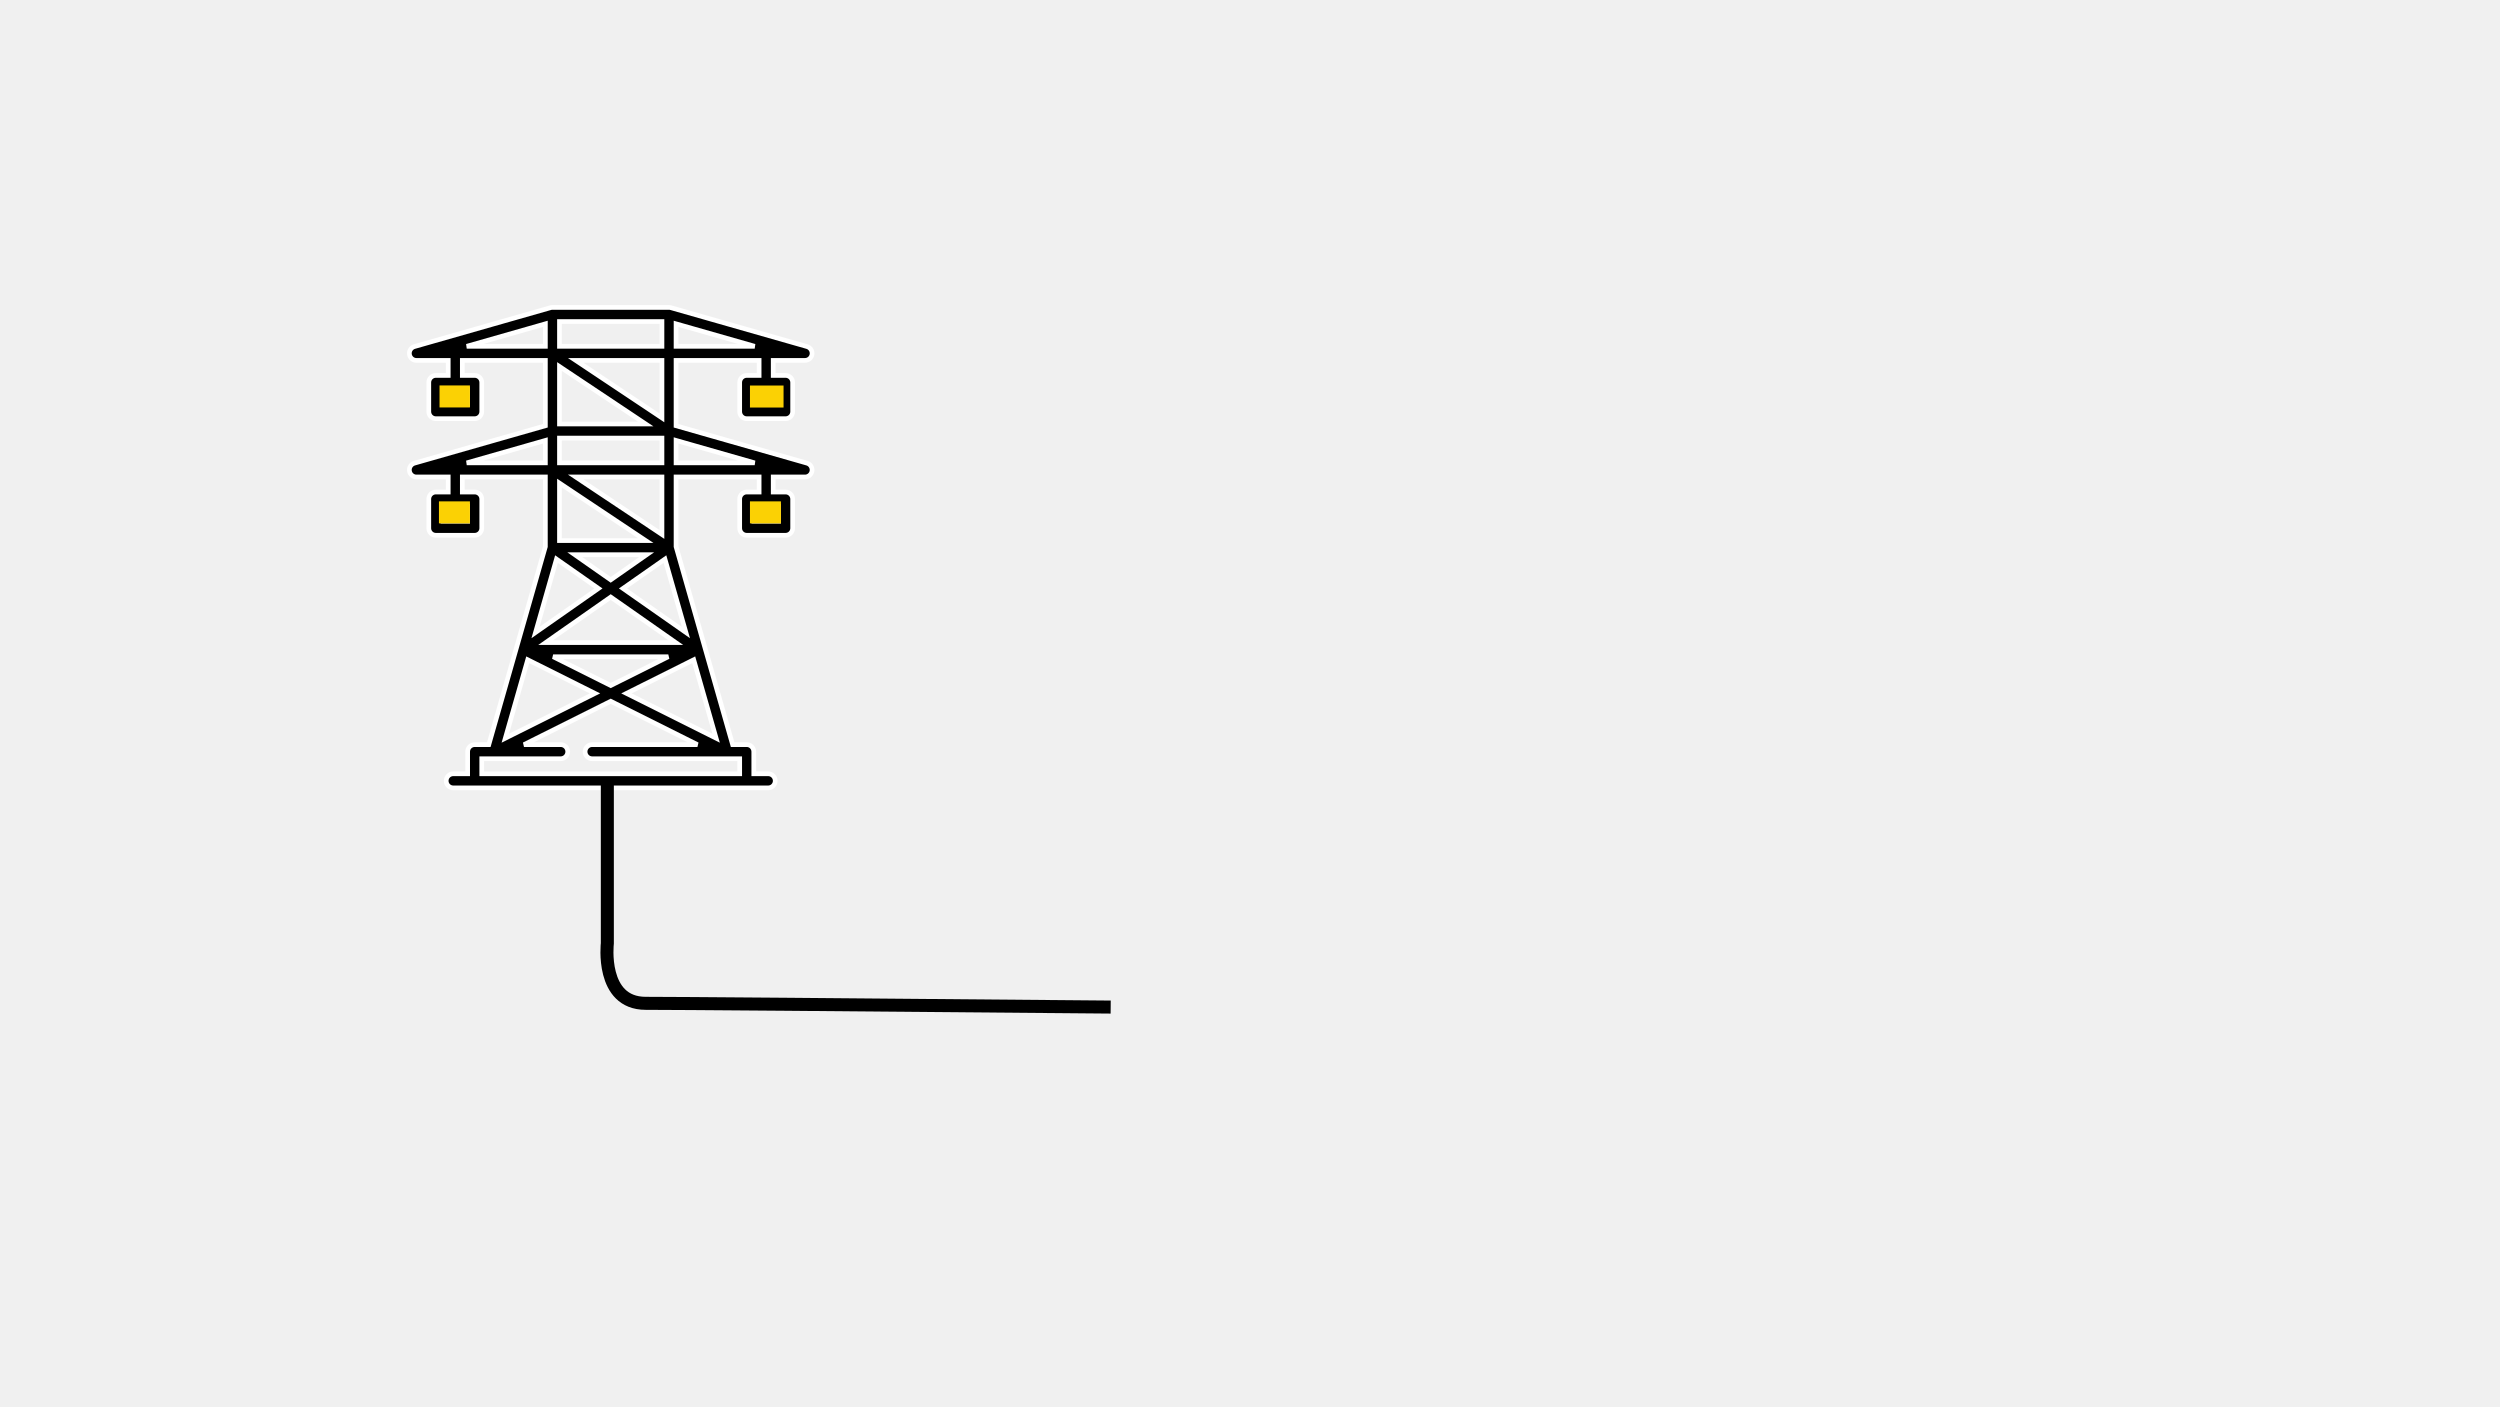
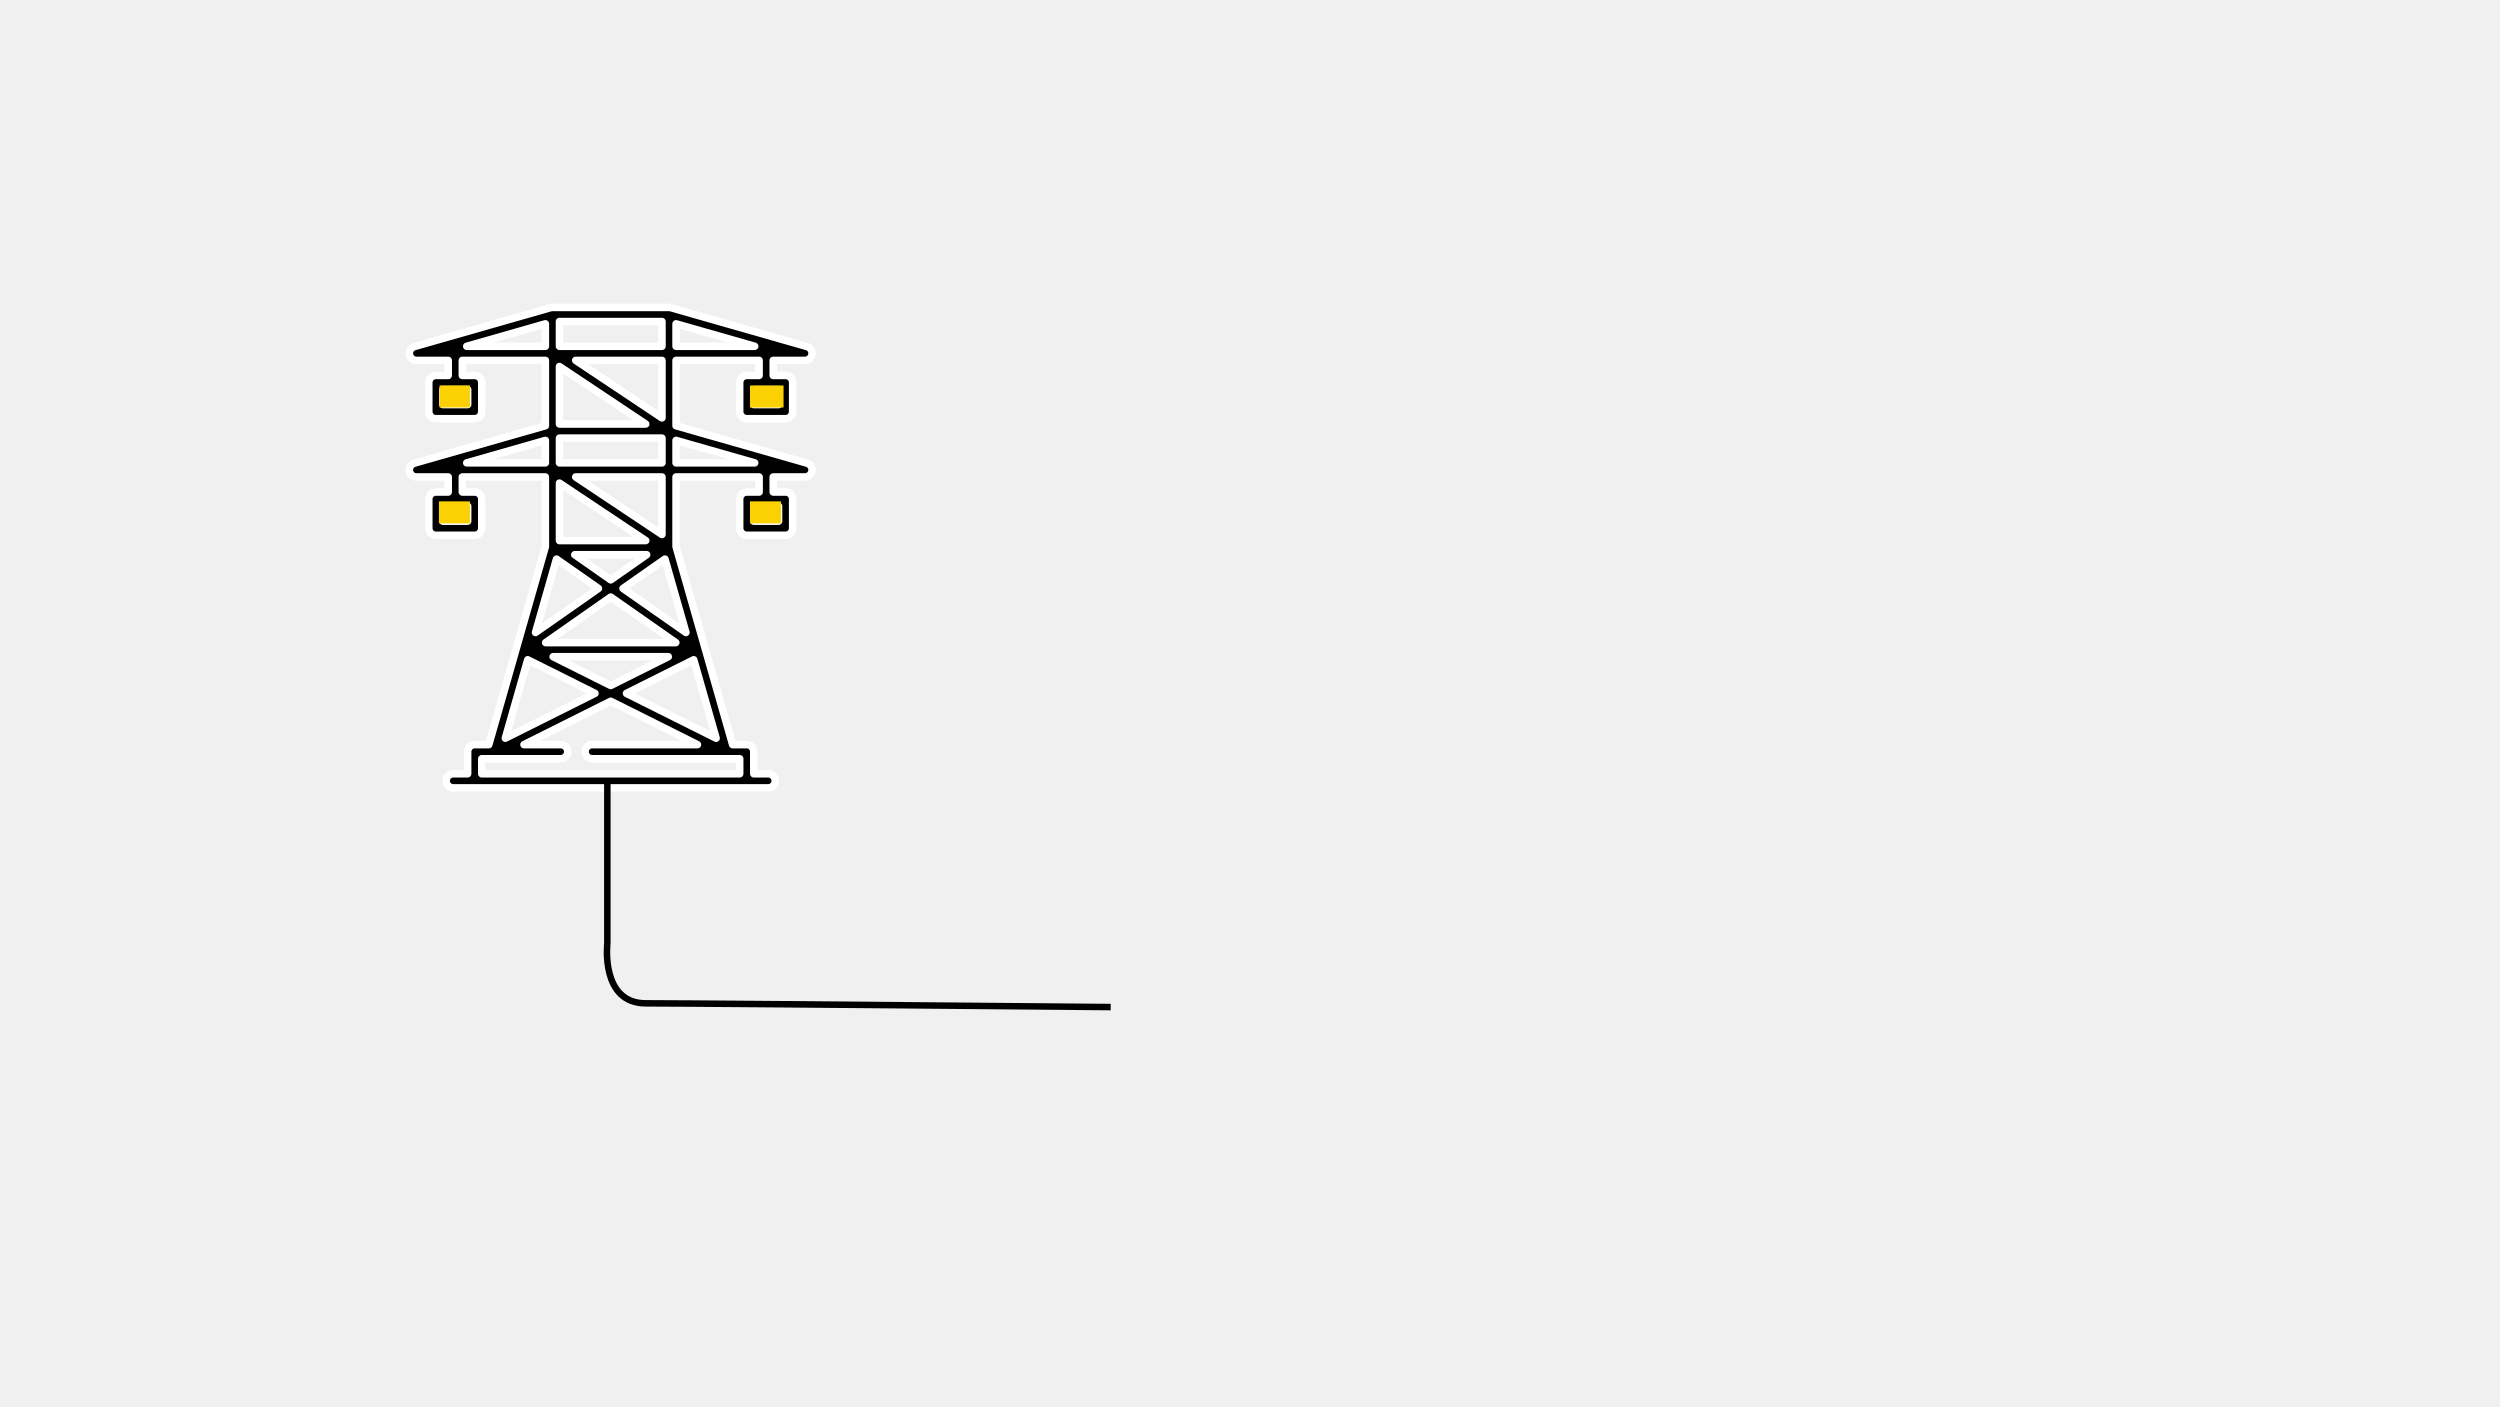
<svg xmlns="http://www.w3.org/2000/svg" id="elcos-sinotticomains" viewBox="0 0 1920 1080" shape-rendering="geometricPrecision" text-rendering="geometricPrecision">
  <g id="elcos-sinotticomains-u-tower" transform="matrix(.720669 0 0 0.720674 284.5416 237.9647)">
    <g id="elcos-sinotticomains-s-g1">
-       <path id="elcos-sinotticomains-s-path1" d="M465.135,165.947L325.631,126.09v-69.652h88.512v16.036h-13.194c-4.149,0-7.512,3.362-7.512,7.512v31.062c0,4.15,3.363,7.512,7.512,7.512h41.415c4.149,0,7.512-3.362,7.512-7.512v-31.061c0-4.15-3.363-7.512-7.512-7.512h-13.197v-16.037h33.905c3.746,0,6.92-2.76,7.44-6.47s-1.774-7.235-5.376-8.265L320.359,0.341c-.008-.003-.017-.005-.025-.007l-.152-.043c-.059-.017-.117-.026-.176-.041-.161-.042-.323-.082-.488-.113-.12-.023-.239-.038-.359-.055-.119-.017-.237-.035-.358-.046-.166-.015-.332-.021-.498-.025-.062-.003-.122-.011-.184-.011h-.161c-.007,0-.015,0-.022,0h-123.872c-.013,0-.027,0-.04,0h-.147c-.057,0-.113.007-.17.009-.172.004-.344.01-.516.026-.115.01-.228.028-.343.044-.124.018-.248.033-.374.057-.162.031-.321.07-.478.111-.061.016-.122.025-.183.042l-.156.045c-.006.002-.012.003-.018.005L46.861,41.703c-3.602,1.03-5.895,4.555-5.375,8.265s3.694,6.47,7.44,6.47h33.903v16.036h-13.197c-4.149,0-7.512,3.362-7.512,7.512v31.062c0,4.15,3.363,7.512,7.512,7.512h41.415c4.149,0,7.512-3.362,7.512-7.512v-31.061c0-4.15-3.363-7.512-7.512-7.512h-13.196v-16.037h88.514v69.651L46.861,165.947c-3.602,1.03-5.895,4.555-5.375,8.265s3.694,6.47,7.44,6.47h33.903v16.036h-13.197c-4.149,0-7.512,3.362-7.512,7.512v31.062c0,4.15,3.363,7.512,7.512,7.512h41.415c4.149,0,7.512-3.362,7.512-7.512v-31.062c0-4.15-3.363-7.512-7.512-7.512h-13.196v-16.036h88.514v74.265L155.642,362.473c-.001.004-.002.009-.004.013l-.06.209c-.001.003-.002.007-.003.01l-.014.049c-.002.009-.005.018-.008.026L126.086,465.91h-15.041c-4.149,0-7.512,3.362-7.512,7.512v23.551h-15.35c-4.149,0-7.512,3.362-7.512,7.512s3.363,7.512,7.512,7.512h22.864h289.904h22.862c4.149,0,7.512-3.362,7.512-7.512s-3.363-7.512-7.512-7.512h-15.35v-23.551c0-4.15-3.363-7.512-7.512-7.512h-15.042L356.444,362.787c-.004-.015-.009-.031-.013-.046l-.068-.239c-.004-.012-.007-.024-.01-.036l-30.721-107.52v-74.265h88.512v16.036h-13.194c-4.149,0-7.512,3.362-7.512,7.512v31.062c0,4.15,3.363,7.512,7.512,7.512h41.415c4.149,0,7.512-3.362,7.512-7.512v-31.061c0-4.15-3.363-7.512-7.512-7.512h-13.197v-16.036h33.905c3.746,0,6.92-2.76,7.44-6.47.517-3.71-1.777-7.235-5.378-8.265ZM434.852,87.499v16.038h-26.391v-16.038h26.391ZM325.631,17.472l83.804,23.943h-83.804v-23.943ZM103.535,87.499v16.038h-26.391v-16.038h26.391Zm0,124.242v16.038h-26.391v-16.038h26.391ZM201.389,15.024h109.218v26.391h-109.218v-26.391ZM310.607,56.438v61.281L218.685,56.438h91.922ZM201.389,62.963l91.92,61.28h-91.92v-61.28Zm0,76.304h109.218v26.392h-109.218v-26.392ZM186.647,357.199l69.352-48.546l69.352,48.546h-138.704Zm130.714,15.024l-61.363,30.682-61.362-30.682h122.725ZM217.708,263.511h76.58l-38.29,26.802-38.29-26.802Zm92.899-82.829v61.28l-91.921-61.28h91.921Zm-109.218,6.524l91.923,61.282h-91.923v-61.282ZM102.56,41.414l83.805-23.943v23.943h-83.805Zm0,124.244l83.805-23.945v23.945h-83.805Zm95.644,102.54l44.695,31.286-67.042,46.928l22.347-78.214ZM167.552,375.477l71.649,35.825-95.533,47.767l23.884-83.592ZM380.237,480.939v0h.002c.009,0,.019-.002.028-.002h13.173v16.039h-.001-274.879v-16.039h13.172c.01,0,.019.002.028.002.011,0,.023-.002.034-.002h.108c.013,0,.027,0,.04,0h70.751c4.149,0,7.512-3.362,7.512-7.512s-3.363-7.512-7.512-7.512h-39.119l92.424-46.212l92.424,46.212h-112.238c-4.149,0-7.512,3.362-7.512,7.512s3.363,7.512,7.512,7.512h144.019c.011,0,.023.002.034.002Zm-11.909-21.87l-95.533-47.767l71.649-35.825l23.884,83.592ZM336.14,346.413l-67.043-46.929l44.695-31.286l22.348,78.215ZM325.631,165.658v-23.944l83.805,23.944h-83.805Zm109.221,46.083v16.038h-26.391v-16.038h26.391Z" transform="translate(0-2.579341)" stroke="#fff" stroke-width="5" />
+       <path id="elcos-sinotticomains-s-path1" d="M465.135,165.947L325.631,126.09v-69.652h88.512v16.036h-13.194c-4.149,0-7.512,3.362-7.512,7.512v31.062c0,4.15,3.363,7.512,7.512,7.512h41.415c4.149,0,7.512-3.362,7.512-7.512v-31.061c0-4.15-3.363-7.512-7.512-7.512h-13.197v-16.037h33.905c3.746,0,6.92-2.76,7.44-6.47s-1.774-7.235-5.376-8.265L320.359,0.341c-.008-.003-.017-.005-.025-.007l-.152-.043c-.059-.017-.117-.026-.176-.041-.161-.042-.323-.082-.488-.113-.12-.023-.239-.038-.359-.055-.119-.017-.237-.035-.358-.046-.166-.015-.332-.021-.498-.025-.062-.003-.122-.011-.184-.011h-.161c-.007,0-.015,0-.022,0h-123.872c-.013,0-.027,0-.04,0h-.147c-.057,0-.113.007-.17.009-.172.004-.344.01-.516.026-.115.01-.228.028-.343.044-.124.018-.248.033-.374.057-.162.031-.321.07-.478.111-.061.016-.122.025-.183.042l-.156.045c-.006.002-.012.003-.018.005L46.861,41.703c-3.602,1.03-5.895,4.555-5.375,8.265s3.694,6.47,7.44,6.47h33.903v16.036h-13.197c-4.149,0-7.512,3.362-7.512,7.512v31.062c0,4.15,3.363,7.512,7.512,7.512h41.415c4.149,0,7.512-3.362,7.512-7.512v-31.061c0-4.15-3.363-7.512-7.512-7.512h-13.196v-16.037h88.514v69.651L46.861,165.947c-3.602,1.03-5.895,4.555-5.375,8.265s3.694,6.47,7.44,6.47h33.903v16.036h-13.197c-4.149,0-7.512,3.362-7.512,7.512v31.062c0,4.15,3.363,7.512,7.512,7.512h41.415c4.149,0,7.512-3.362,7.512-7.512v-31.062c0-4.15-3.363-7.512-7.512-7.512h-13.196v-16.036h88.514v74.265L155.642,362.473c-.001.004-.002.009-.004.013l-.06.209c-.001.003-.002.007-.003.01l-.014.049c-.002.009-.005.018-.008.026L126.086,465.91h-15.041c-4.149,0-7.512,3.362-7.512,7.512v23.551h-15.35c-4.149,0-7.512,3.362-7.512,7.512s3.363,7.512,7.512,7.512h22.864h289.904h22.862c4.149,0,7.512-3.362,7.512-7.512s-3.363-7.512-7.512-7.512h-15.35v-23.551c0-4.15-3.363-7.512-7.512-7.512h-15.042L356.444,362.787c-.004-.015-.009-.031-.013-.046l-.068-.239c-.004-.012-.007-.024-.01-.036l-30.721-107.52v-74.265h88.512v16.036h-13.194c-4.149,0-7.512,3.362-7.512,7.512v31.062c0,4.15,3.363,7.512,7.512,7.512h41.415c4.149,0,7.512-3.362,7.512-7.512v-31.061c0-4.15-3.363-7.512-7.512-7.512h-13.197v-16.036h33.905c3.746,0,6.92-2.76,7.44-6.47.517-3.71-1.777-7.235-5.378-8.265ZM434.852,87.499v16.038h-26.391v-16.038h26.391ZM325.631,17.472l83.804,23.943h-83.804v-23.943ZM103.535,87.499v16.038h-26.391v-16.038h26.391Zm0,124.242v16.038h-26.391v-16.038h26.391ZM201.389,15.024h109.218v26.391h-109.218v-26.391ZM310.607,56.438v61.281L218.685,56.438h91.922ZM201.389,62.963l91.92,61.28h-91.92v-61.28Zm0,76.304h109.218v26.392h-109.218v-26.392ZM186.647,357.199l69.352-48.546l69.352,48.546h-138.704Zm130.714,15.024l-61.363,30.682-61.362-30.682h122.725ZM217.708,263.511h76.58l-38.29,26.802-38.29-26.802Zm92.899-82.829v61.28l-91.921-61.28h91.921Zm-109.218,6.524l91.923,61.282h-91.923v-61.282ZM102.56,41.414l83.805-23.943v23.943h-83.805Zm0,124.244l83.805-23.945v23.945h-83.805Zm95.644,102.54l44.695,31.286-67.042,46.928l22.347-78.214ZM167.552,375.477l71.649,35.825-95.533,47.767l23.884-83.592ZM380.237,480.939v0h.002c.009,0,.019-.002.028-.002h13.173v16.039h-.001-274.879v-16.039h13.172c.01,0,.019.002.028.002.011,0,.023-.002.034-.002h.108c.013,0,.027,0,.04,0h70.751c4.149,0,7.512-3.362,7.512-7.512s-3.363-7.512-7.512-7.512h-39.119l92.424-46.212l92.424,46.212h-112.238c-4.149,0-7.512,3.362-7.512,7.512s3.363,7.512,7.512,7.512h144.019c.011,0,.023.002.034.002Zm-11.909-21.87l-95.533-47.767l71.649-35.825l23.884,83.592ZM336.14,346.413l-67.043-46.929l44.695-31.286l22.348,78.215ZM325.631,165.658v-23.944l83.805,23.944h-83.805Zm109.221,46.083v16.038h-26.391v-16.038h26.391Z" transform="translate(0-2.579341)" fill-rule="evenodd" stroke="#fff" stroke-width="8" stroke-linecap="round" stroke-linejoin="round" stroke-miterlimit="1" />
    </g>
    <g id="elcos-sinotticomains-u-luci" transform="matrix(1.33 0 0 1.35-362.8616-318.6619)">
      <rect id="elcos-sinotticomains-s-rect1" width="22.742" height="17.377" rx="0" ry="0" transform="matrix(1.071295 0 0 1 328.143 295.7139)" fill="#fbd104" stroke-width="0" />
      <rect id="elcos-sinotticomains-s-rect2" width="22.742" height="17.377" rx="0" ry="0" transform="matrix(1.183504 0 0 1 576.877 295.7802)" fill="#fbd104" stroke-width="0" />
      <rect id="elcos-sinotticomains-s-rect3" width="22.742" height="17.377" rx="0" ry="0" transform="matrix(1.091752 0 0 1 576.877 387.2257)" fill="#fbd104" stroke-width="0" />
      <rect id="elcos-sinotticomains-s-rect4" width="22.742" height="17.377" rx="0" ry="0" transform="matrix(1.091752 0 0 1 327.6778 387.2257)" fill="#fbd104" stroke-width="0" />
    </g>
  </g>
  <g id="elcos-sinotticomains-u-lampo" transform="matrix(.2 0 0 0.2 417.832 474.5157)" opacity="0">
    <path id="elcos-sinotticomains-s-path2" d="M221.523,479.901L399.096,174.147c4.021-6.923-1.681-15.441-9.614-14.363L271.365,175.839L299.587,27.674c.951-4.995-5.488-7.857-8.558-3.804L116.435,254.333c-5.085,6.713.299,16.257,8.675,15.375L255.333,256L212.642,476.571c-1.03,5.321,6.159,8.016,8.881,3.33Z" fill="#ffdc64" stroke-width="10" />
    <path id="elcos-sinotticomains-s-path3" d="M171.034,238.001c-3.261.261-5.427-3.304-3.693-6.078L297.879,23.061c-1.942-1.536-4.999-1.635-6.851.809L116.435,254.333c-5.085,6.713.299,16.257,8.675,15.375L255.333,256L212.642,476.571c-.575,2.975,1.432,5.068,3.777,5.57l73.154-231.485c3.429-10.85-5.222-21.72-16.566-20.812l-101.973,8.157Z" fill="#ffc850" stroke-width="10" />
    <path id="elcos-sinotticomains-s-path4" d="M415.208,152.963c-1.593-2.381-4.414-3.645-7.242-3.26L280.683,167.004L297.055,81.05c.775-4.069-1.895-7.996-5.964-8.771-4.06-.774-7.995,1.896-8.771,5.964l-18.322,96.193c-.452,2.37.265,4.813,1.925,6.564c1.659,1.751,4.063,2.596,6.452,2.271l122.411-16.639L223.029,462.374l30.357-156.849c.787-4.066-1.871-8.001-5.938-8.788-4.066-.79-8.002,1.871-8.788,5.938l-38.787,200.4c-.695,3.593,1.304,7.163,4.73,8.447.863.324,1.753.479,2.631.479c2.608,0,5.112-1.366,6.487-3.734L415.46,160.901c1.439-2.477,1.342-5.557-.252-7.938Z" stroke-width="10" />
    <path id="elcos-sinotticomains-s-path5" d="M244.866,270.612c-.787,4.066,1.871,8.001,5.938,8.788.481.093.96.138,1.433.138c3.521,0,6.662-2.49,7.355-6.076l3.104-16.036c.452-2.334-.229-4.743-1.836-6.495-1.607-1.751-3.939-2.632-6.312-2.389l-135.089,14.22L290.069,37.556l-1.642,8.622c-.775,4.069,1.895,7.996,5.964,8.771c4.063.777,7.996-1.895,8.771-5.964l7.635-40.081c.652-3.422-1.138-6.842-4.32-8.257-3.186-1.415-6.922-.452-9.025,2.325L97.048,267.504c-1.805,2.384-2.022,5.61-.554,8.215c1.469,2.604,4.337,4.084,7.317,3.773L246.044,264.52l-1.178,6.092Z" stroke-width="10" />
  </g>
  <g id="elcos-sinotticomains-u-attention" transform="matrix(.15 0 0 0.15 427.4972 485.8729)" opacity="0">
    <g id="elcos-sinotticomains-u-exclamation_">
      <ellipse id="elcos-sinotticomains-s-ellipse1" rx="39.394" ry="39.394" transform="matrix(5.93795 0 0 5.937953 257.096 266.3206)" fill="#fff" stroke-width="0" />
      <path id="elcos-sinotticomains-s-path6" d="M256,0C114.6,0,0,114.6,0,256s114.6,256,256,256s256-114.6,256-256-114.6-256-256-256Zm44.2,384.5c0,24.4-19.8,44.2-44.2,44.2s-44.2-19.8-44.2-44.2s19.8-44.2,44.2-44.2s44.2,19.8,44.2,44.2Zm0-107.8c-.9,23.7-20.4,42.5-44.2,42.5s-43.3-18.8-44.2-42.5L206,129.4c-1-24.4,18-45,42.5-46h1.7h11.7c24.4,0,44.3,19.8,44.3,44.3v1.7Z" fill="#ff2147" />
    </g>
  </g>
-   <path id="elcos-sinotticomains-s-path7" d="M466.437,600.589v126.898c0,0-5.44,46.07,29.485,46.07q34.925,0,357.081,2.872" transform="translate(.000002-2.999999)" fill="none" stroke="#000" stroke-width="10" />
+   <path id="elcos-sinotticomains-s-path7" d="M466.437,600.589v126.898c0,0-5.44,46.07,29.485,46.07q34.925,0,357.081,2.872" transform="translate(.000002-2.999999)" fill="none" stroke="#000" stroke-width="5" />
  <g id="elcos-sinotticomains-u-play" transform="matrix(.158699 0.07559-.07559 0.158699 672.1062 678.5881)" opacity="0">
    <path id="elcos-sinotticomains-s-path8" d="M144,55.999v272l224-136Z" fill="#4dd0e1" />
    <path id="elcos-sinotticomains-s-path9" d="M376.304,178.327l-224-136c-4.94-3-11.114-3.104-16.152-.272-5.036,2.835-8.152,8.165-8.152,13.944v136c0,8.832,7.168,16,16,16s16-7.168,16-16v-107.568L337.168,191.999L160,299.567v-43.568c0-8.832-7.168-16-16-16s-16,7.168-16,16v72c0,8.837,7.163,16,16,16c2.88,0,5.752-.776,8.304-2.328l224-136c4.776-2.896,7.696-8.08,7.696-13.672s-2.92-10.776-7.696-13.672ZM16,311.999h72c8.832,0,16-7.168,16-16s-7.168-16-16-16h-72c-8.832,0-16,7.168-16,16s7.168,16,16,16Zm0-208h40c8.832,0,16-7.168,16-16s-7.168-16-16-16h-40c-8.832,0-16,7.168-16,16s7.168,16,16,16Zm88,48c0-8.832-7.168-16-16-16h-8c-8.832,0-16,7.168-16,16s7.168,16,16,16h8c8.832,0,16-7.168,16-16Zm-56,56c-8.832,0-16,7.168-16,16s7.168,16,16,16h24c8.832,0,16-7.168,16-16s-7.168-16-16-16h-24Z" />
  </g>
  <g id="elcos-sinotticomains-u-attenzione" transform="matrix(.8 0 0 0.8-262.2682 319.0132)" opacity="0">
    <g id="elcos-sinotticomains-u-006-exclamation" transform="matrix(.24683 0 0 0.24683 1006.349 338.7668)">
      <g id="elcos-sinotticomains-u-alarm" transform="matrix(1.063674 0 0 1.127494-636.2949-628.3548)">
        <path id="elcos-sinotticomains-s-path10" d="M506.4,432.6L294.7,36.1c-2.8-5.3-6.7-9.8-11.2-13.4-3.8-3-8-5.3-12.7-6.9-.9-.3-1.9-.6-2.8-.9-3.8-1-7.8-1.5-12-1.5-16.6,0-31.1,8.5-38.7,22.7L5.6,432.6C-2,447,-1.9,462.9,6,476.5c8,13.8,22.3,22.1,38.3,22.1h211.7h211.7v0c16,0,30.3-8.3,38.3-22.1c7.9-13.6,8-29.5.4-43.9Z" fill="#e10000" />
        <g id="elcos-sinotticomains-s-g2">
          <path id="elcos-sinotticomains-s-path11" d="M256,313.5v0v0c22.1,0,40-18,40-40v-86.5c0-21.4-16.8-38.9-38-40-.7,0-1.4-.1-2.1-.1v0v0c-22.1,0-40,18-40,40v86.5c.1,22.2,18,40.1,40.1,40.1Z" fill="#fff" />
          <path id="elcos-sinotticomains-s-path12" d="M282.9,363.9c-.9-.9-1.9-1.7-3-2.4-1.5-1.2-3.2-2.2-4.9-3.1-5.7-3.1-12.2-4.8-19.1-4.8v0v0v0c-22.1,0-40,18-40,40c0,22.1,18,40,40,40v0v0v0c6.9,0,13.4-1.8,19.1-4.8c1.7-.9,3.3-2,4.9-3.1c1-.8,2-1.6,3-2.4C291,416,296,405.4,296,393.7c0-11.9-5-22.4-13.1-29.8Z" fill="#fff" />
        </g>
      </g>
    </g>
  </g>
</svg>
